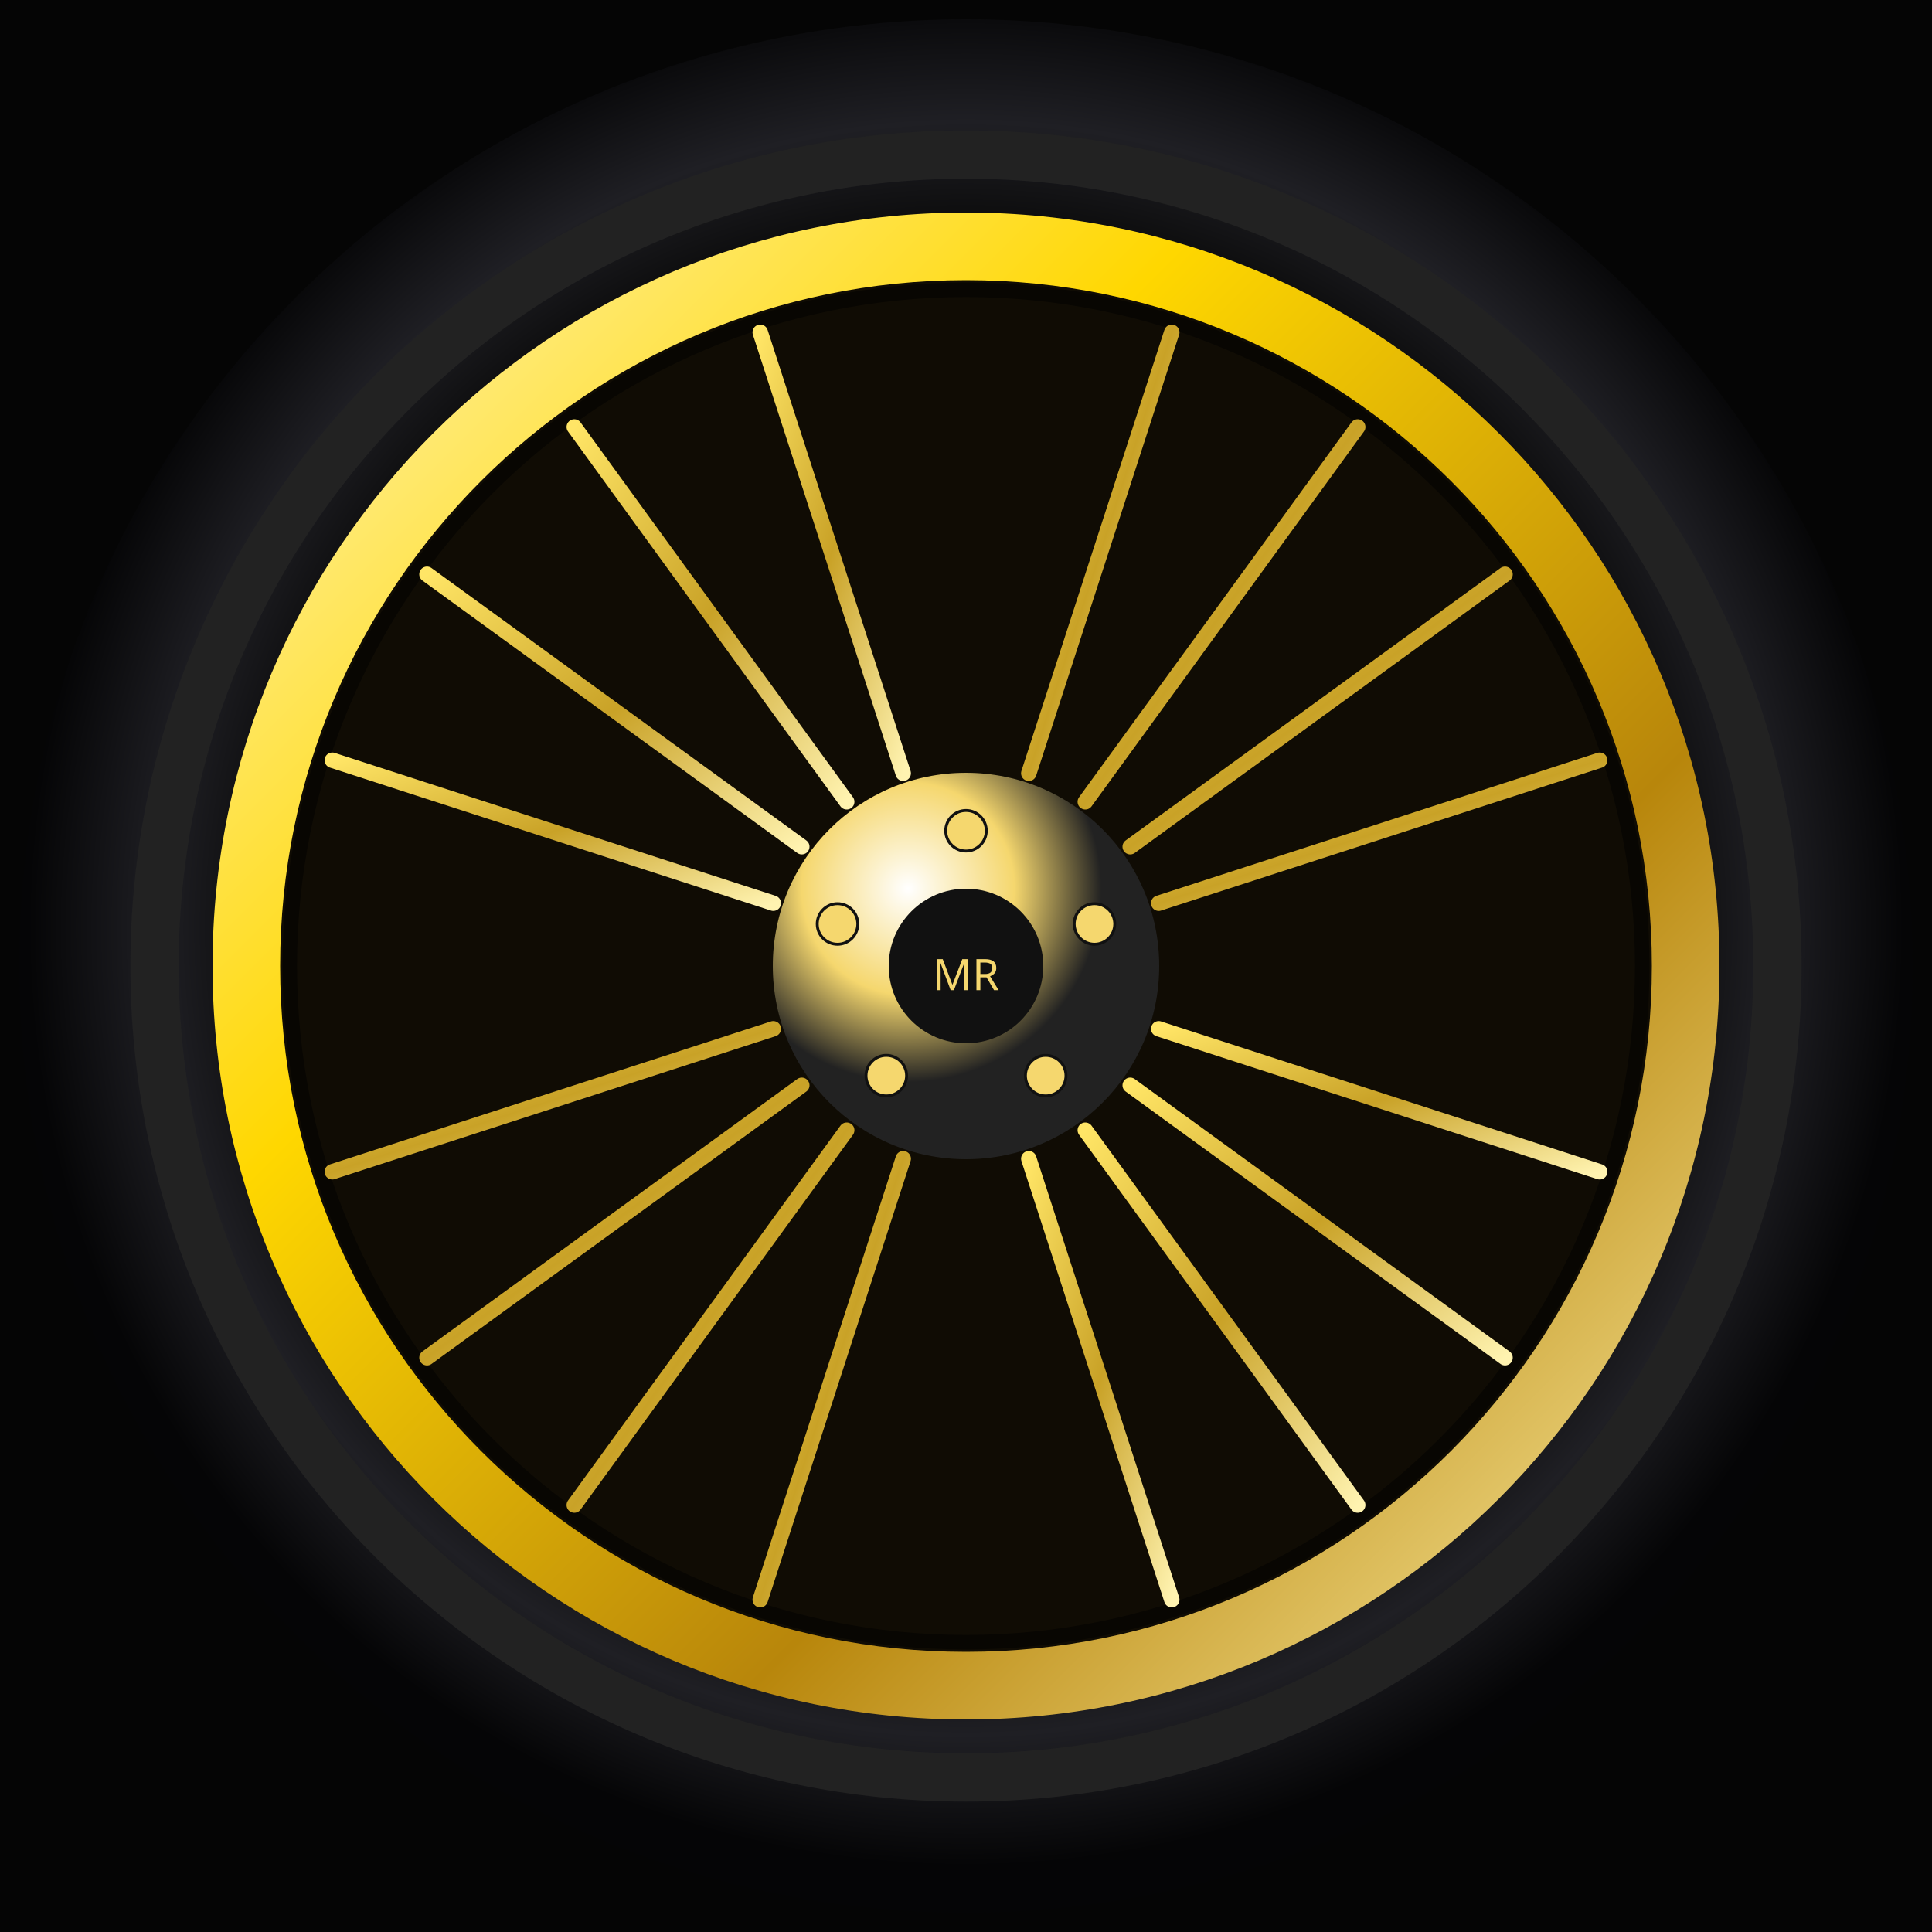
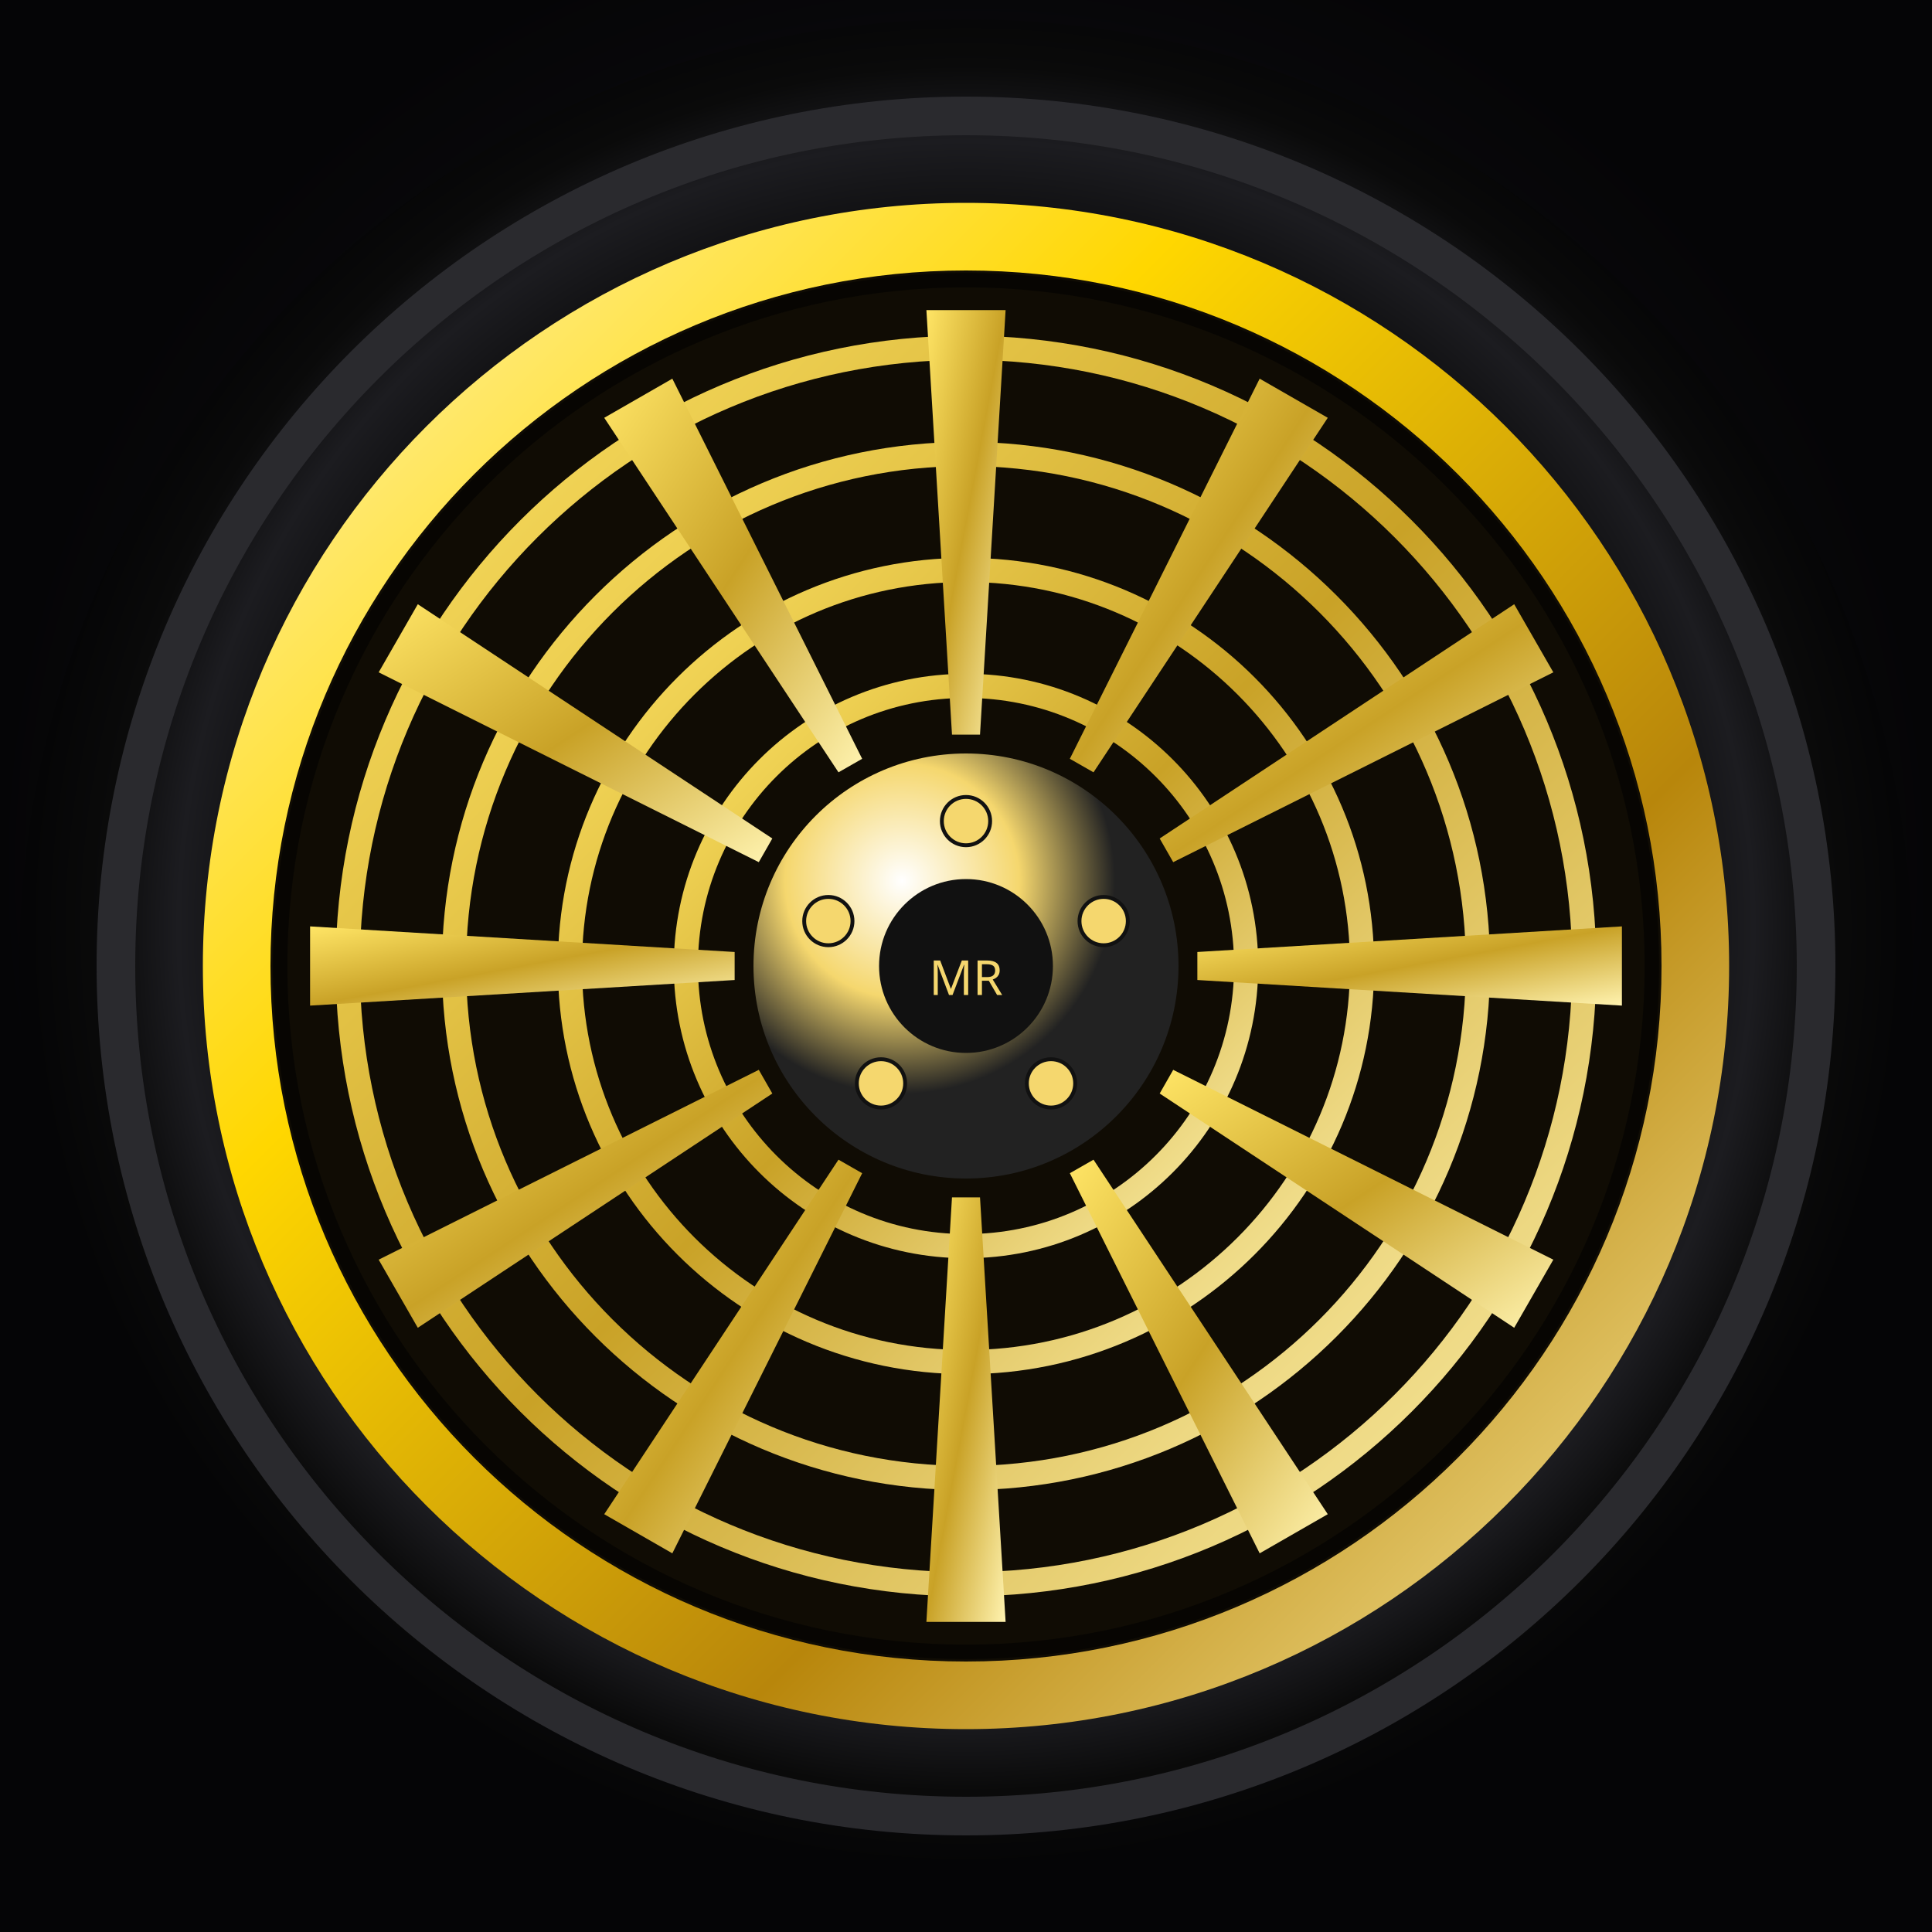
<svg xmlns="http://www.w3.org/2000/svg" viewBox="0 0 400 400" role="img" aria-label="Gold flake mesh rim">
  <defs>
+     <radialGradient id="flk-bg" cx="50%" cy="45%">
+       <stop offset="0%" stop-color="#1a1424" />
+       <stop offset="100%" stop-color="#050506" />
+     </radialGradient>
    <radialGradient id="flk-tire" cx="50%" cy="48%">
-       <stop offset="74%" stop-color="#0a0a0a" />
-       <stop offset="86%" stop-color="#1f1f24" />
+       <stop offset="70%" stop-color="#070707" />
+       <stop offset="84%" stop-color="#1c1c20" />
+       <stop offset="92%" stop-color="#0a0a0a" />
      <stop offset="100%" stop-color="#050506" />
    </radialGradient>
    <linearGradient id="flk-lip" x1="0" y1="0" x2="1" y2="1">
      <stop offset="0%" stop-color="#fff6c2" />
      <stop offset="33%" stop-color="#ffd700" />
      <stop offset="67%" stop-color="#b8860b" />
      <stop offset="100%" stop-color="#fff1a8" />
    </linearGradient>
    <linearGradient id="flk-spk" x1="0" y1="0" x2="1" y2="1">
      <stop offset="0%" stop-color="#ffe566" />
      <stop offset="50%" stop-color="#c9a227" />
      <stop offset="100%" stop-color="#fff3b0" />
    </linearGradient>
    <radialGradient id="flk-cap" cx="35%" cy="30%">
      <stop offset="0%" stop-color="#ffffff" />
      <stop offset="55%" stop-color="#f5d76e" />
      <stop offset="100%" stop-color="#222" />
    </radialGradient>
  </defs>
-   <rect width="400" height="400" fill="#050505" />
+   <rect width="400" height="400" fill="url(#flk-bg)" />
  <circle cx="200" cy="200" r="196" fill="url(#flk-tire)" />
-   <circle cx="200" cy="200" r="168" fill="none" stroke="#222" stroke-width="10" />
-   <circle cx="200" cy="200" r="156" fill="url(#flk-lip)" />
-   <circle cx="200" cy="200" r="142" fill="#100c04" />
-   <circle cx="200" cy="200" r="140" fill="none" stroke="#000" stroke-width="3" opacity="0.5" />
-   <line x1="200.0" y1="158.0" x2="200.0" y2="62.0" stroke="url(#flk-spk)" stroke-width="3.2" stroke-linecap="round" />
-   <line x1="213.0" y1="160.1" x2="242.6" y2="68.8" stroke="url(#flk-spk)" stroke-width="3.2" stroke-linecap="round" />
-   <line x1="224.7" y1="166.0" x2="281.1" y2="88.4" stroke="url(#flk-spk)" stroke-width="3.2" stroke-linecap="round" />
-   <line x1="234.0" y1="175.3" x2="311.6" y2="118.9" stroke="url(#flk-spk)" stroke-width="3.2" stroke-linecap="round" />
-   <line x1="239.9" y1="187.0" x2="331.2" y2="157.4" stroke="url(#flk-spk)" stroke-width="3.2" stroke-linecap="round" />
-   <line x1="242.0" y1="200.0" x2="338.0" y2="200.0" stroke="url(#flk-spk)" stroke-width="3.2" stroke-linecap="round" />
-   <line x1="239.9" y1="213.0" x2="331.2" y2="242.6" stroke="url(#flk-spk)" stroke-width="3.2" stroke-linecap="round" />
-   <line x1="234.0" y1="224.7" x2="311.6" y2="281.1" stroke="url(#flk-spk)" stroke-width="3.2" stroke-linecap="round" />
-   <line x1="224.7" y1="234.0" x2="281.1" y2="311.6" stroke="url(#flk-spk)" stroke-width="3.2" stroke-linecap="round" />
-   <line x1="213.0" y1="239.9" x2="242.6" y2="331.2" stroke="url(#flk-spk)" stroke-width="3.2" stroke-linecap="round" />
-   <line x1="200.0" y1="242.0" x2="200.0" y2="338.0" stroke="url(#flk-spk)" stroke-width="3.2" stroke-linecap="round" />
-   <line x1="187.0" y1="239.9" x2="157.4" y2="331.2" stroke="url(#flk-spk)" stroke-width="3.2" stroke-linecap="round" />
-   <line x1="175.3" y1="234.0" x2="118.9" y2="311.6" stroke="url(#flk-spk)" stroke-width="3.2" stroke-linecap="round" />
-   <line x1="166.0" y1="224.7" x2="88.4" y2="281.1" stroke="url(#flk-spk)" stroke-width="3.2" stroke-linecap="round" />
-   <line x1="160.1" y1="213.0" x2="68.8" y2="242.6" stroke="url(#flk-spk)" stroke-width="3.2" stroke-linecap="round" />
-   <line x1="158.0" y1="200.0" x2="62.0" y2="200.0" stroke="url(#flk-spk)" stroke-width="3.2" stroke-linecap="round" />
-   <line x1="160.1" y1="187.0" x2="68.8" y2="157.4" stroke="url(#flk-spk)" stroke-width="3.2" stroke-linecap="round" />
-   <line x1="166.0" y1="175.3" x2="88.4" y2="118.9" stroke="url(#flk-spk)" stroke-width="3.2" stroke-linecap="round" />
-   <line x1="175.3" y1="166.0" x2="118.9" y2="88.4" stroke="url(#flk-spk)" stroke-width="3.2" stroke-linecap="round" />
-   <line x1="187.0" y1="160.1" x2="157.4" y2="68.8" stroke="url(#flk-spk)" stroke-width="3.2" stroke-linecap="round" />
-   <circle cx="200" cy="200" r="40" fill="url(#flk-cap)" />
-   <circle cx="200" cy="200" r="16" fill="#111" />
-   <text x="200" y="205" text-anchor="middle" font-family="Arial Black, sans-serif" font-size="9" fill="#f5d76e">MR</text>
-   <circle cx="200.0" cy="172.0" r="4.2" fill="#f5d76e" stroke="#111" stroke-width="0.6" />
-   <circle cx="226.6" cy="191.3" r="4.2" fill="#f5d76e" stroke="#111" stroke-width="0.6" />
-   <circle cx="216.5" cy="222.7" r="4.2" fill="#f5d76e" stroke="#111" stroke-width="0.6" />
-   <circle cx="183.5" cy="222.7" r="4.2" fill="#f5d76e" stroke="#111" stroke-width="0.6" />
-   <circle cx="173.4" cy="191.3" r="4.2" fill="#f5d76e" stroke="#111" stroke-width="0.6" />
+   <circle cx="200" cy="200" r="176" fill="none" stroke="#2a2a2e" stroke-width="8" />
+   <circle cx="200" cy="200" r="158" fill="url(#flk-lip)" />
+   <circle cx="200" cy="200" r="144" fill="#100c04" />
+   <circle cx="200" cy="200" r="142" fill="none" stroke="#000" stroke-width="3" opacity="0.55" />
+   <circle cx="200" cy="200" r="58" fill="none" stroke="url(#flk-spk)" stroke-width="5" />
+   <circle cx="200" cy="200" r="82" fill="none" stroke="url(#flk-spk)" stroke-width="5" />
+   <circle cx="200" cy="200" r="106" fill="none" stroke="url(#flk-spk)" stroke-width="5" />
+   <circle cx="200" cy="200" r="128" fill="none" stroke="url(#flk-spk)" stroke-width="5" />
+   <polygon points="197.1,152.1 202.9,152.1 208.2,64.2 191.8,64.2" fill="url(#flk-spk)" />
+   <polygon points="221.5,157.1 226.4,159.9 274.9,86.5 260.8,78.4" fill="url(#flk-spk)" />
+   <polygon points="240.1,173.6 242.9,178.5 321.6,139.2 313.5,125.1" fill="url(#flk-spk)" />
+   <polygon points="247.9,197.1 247.9,202.9 335.8,208.2 335.8,191.8" fill="url(#flk-spk)" />
+   <polygon points="242.9,221.5 240.1,226.4 313.5,274.9 321.6,260.8" fill="url(#flk-spk)" />
+   <polygon points="226.4,240.1 221.5,242.9 260.8,321.6 274.9,313.5" fill="url(#flk-spk)" />
+   <polygon points="202.9,247.9 197.1,247.9 191.8,335.8 208.2,335.8" fill="url(#flk-spk)" />
+   <polygon points="178.5,242.9 173.6,240.1 125.1,313.5 139.2,321.6" fill="url(#flk-spk)" />
+   <polygon points="159.9,226.4 157.1,221.5 78.4,260.8 86.5,274.9" fill="url(#flk-spk)" />
+   <polygon points="152.1,202.9 152.1,197.1 64.2,191.8 64.2,208.2" fill="url(#flk-spk)" />
+   <polygon points="157.1,178.5 159.9,173.6 86.5,125.1 78.4,139.2" fill="url(#flk-spk)" />
+   <polygon points="173.6,159.9 178.5,157.1 139.2,78.4 125.1,86.5" fill="url(#flk-spk)" />
+   <circle cx="200" cy="200" r="44" fill="url(#flk-cap)" />
+   <circle cx="200" cy="200" r="18" fill="#111" />
+   <text x="200" y="206" text-anchor="middle" font-family="Arial Black, sans-serif" font-size="10" fill="#f5d76e">MR</text>
+   <circle cx="200.0" cy="170.0" r="5" fill="#f5d76e" stroke="#111" stroke-width="0.8" />
+   <circle cx="228.5" cy="190.7" r="5" fill="#f5d76e" stroke="#111" stroke-width="0.8" />
+   <circle cx="217.6" cy="224.3" r="5" fill="#f5d76e" stroke="#111" stroke-width="0.8" />
+   <circle cx="182.4" cy="224.3" r="5" fill="#f5d76e" stroke="#111" stroke-width="0.8" />
+   <circle cx="171.5" cy="190.7" r="5" fill="#f5d76e" stroke="#111" stroke-width="0.8" />
</svg>
